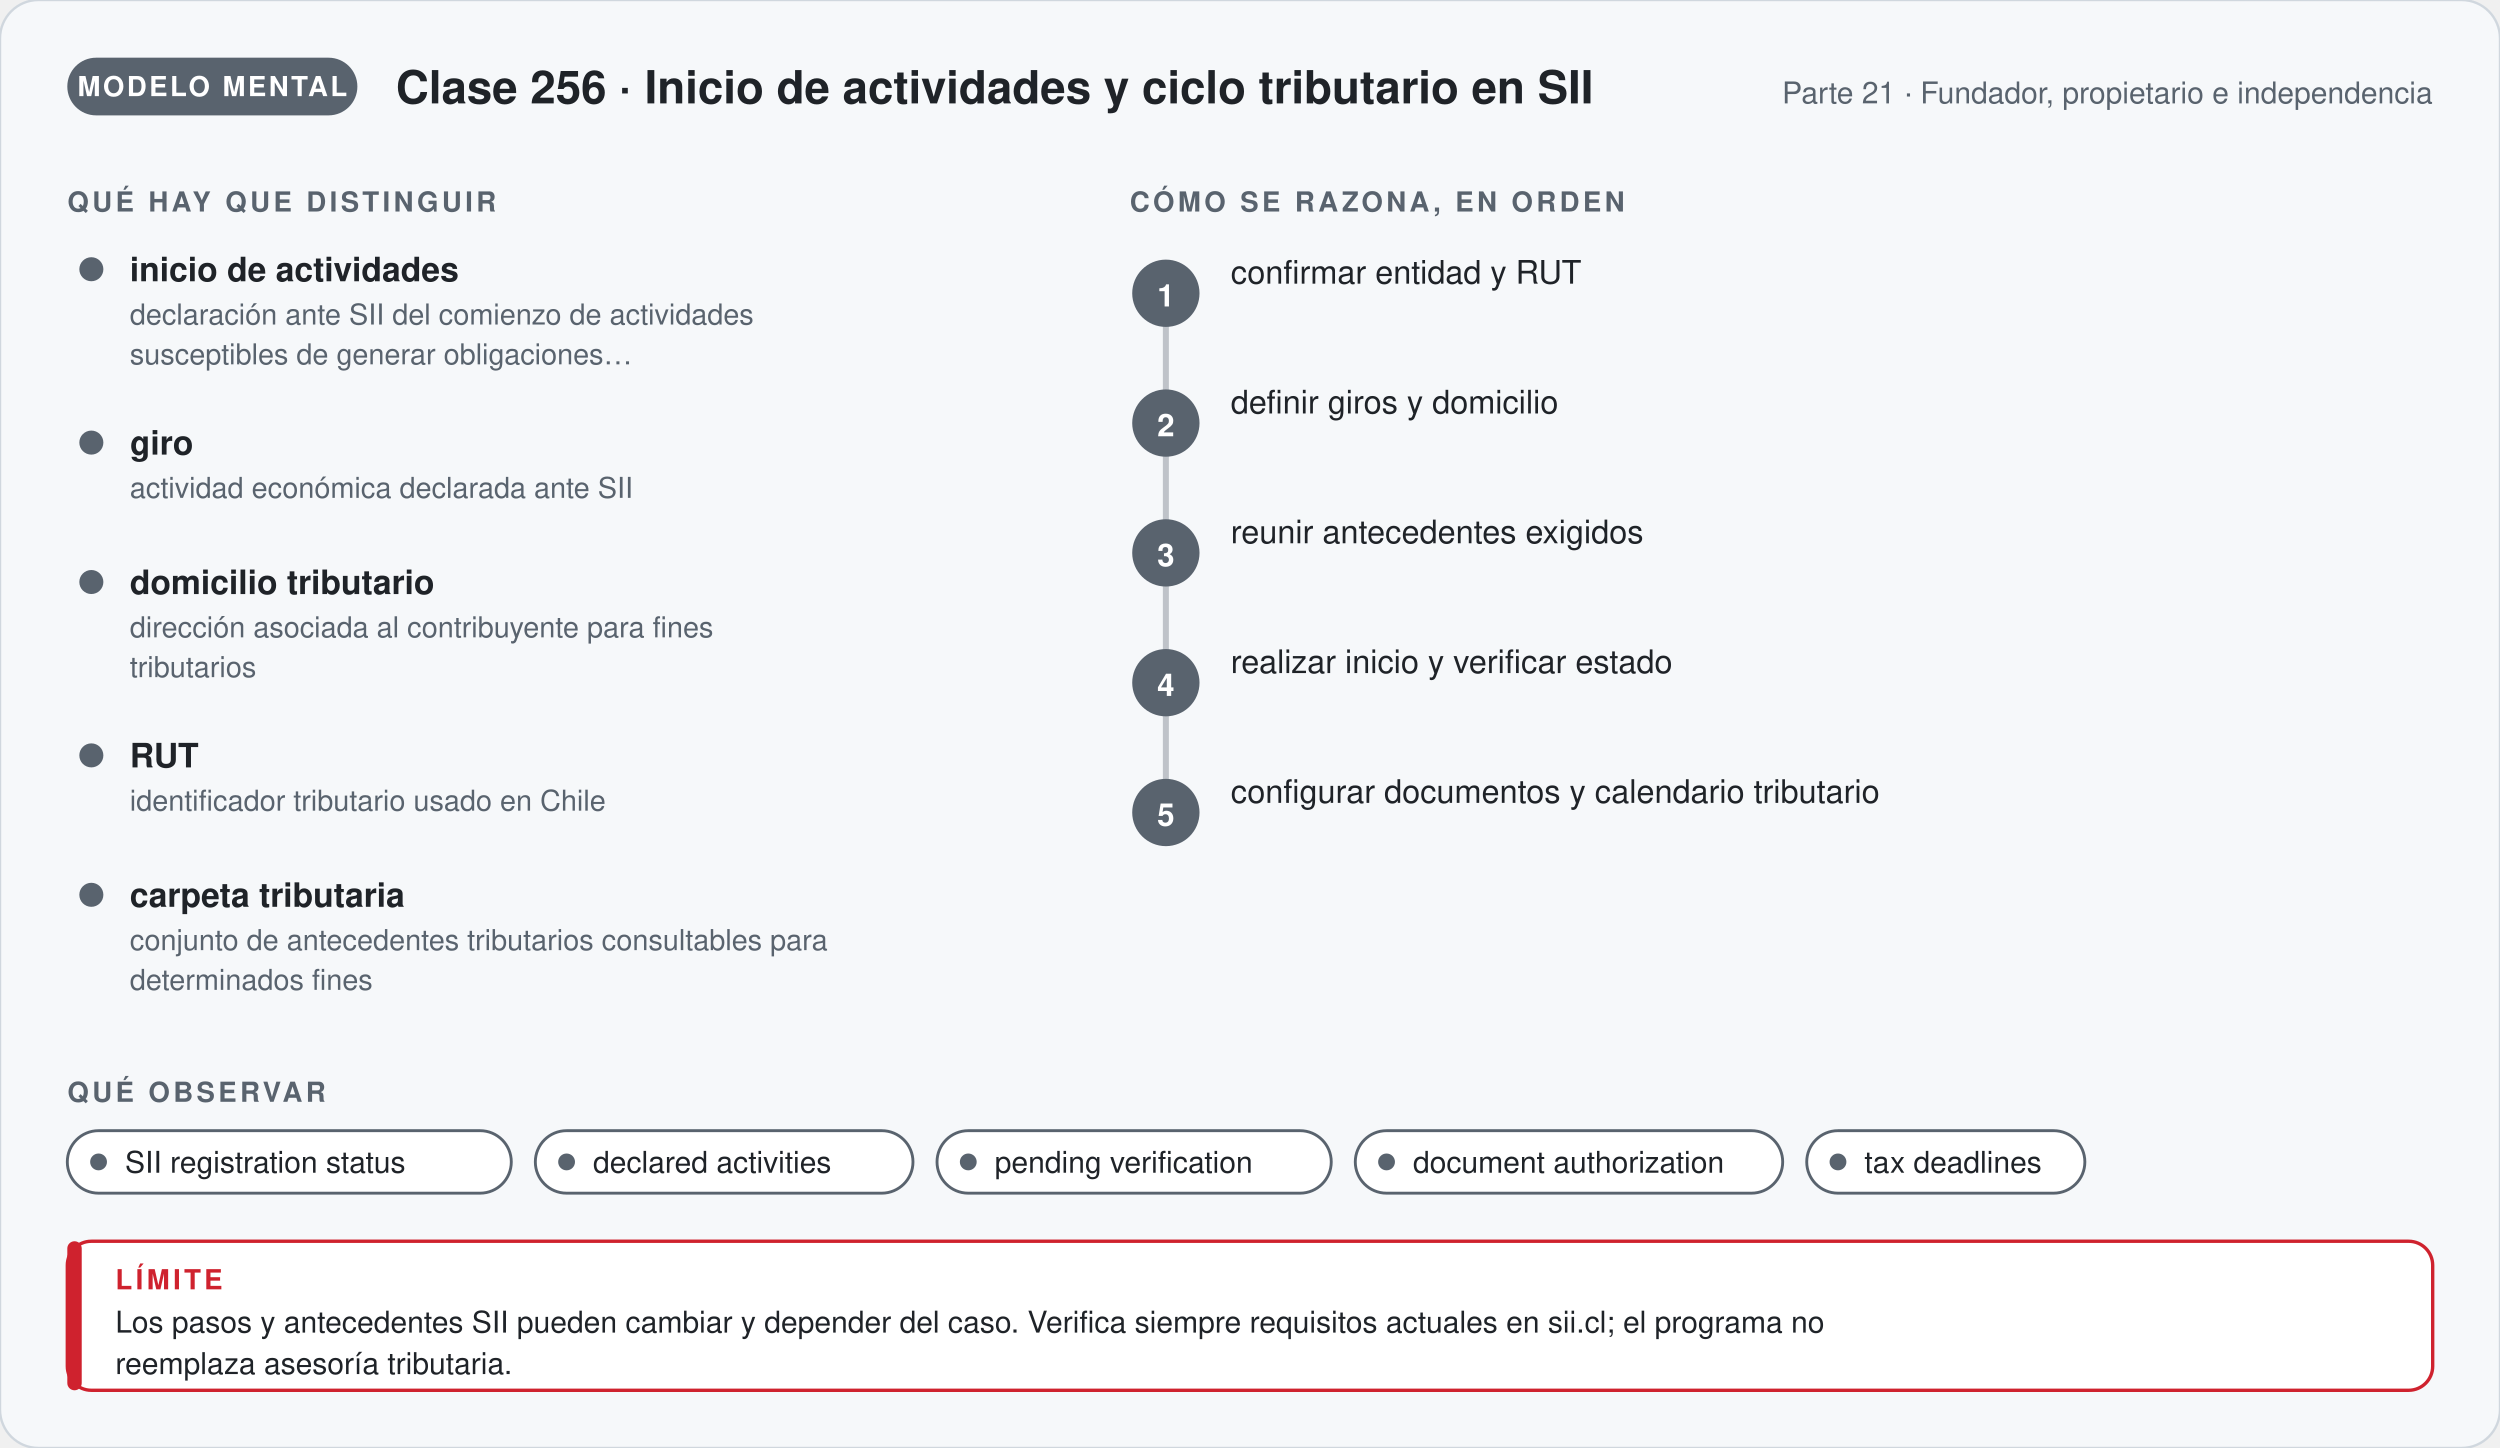
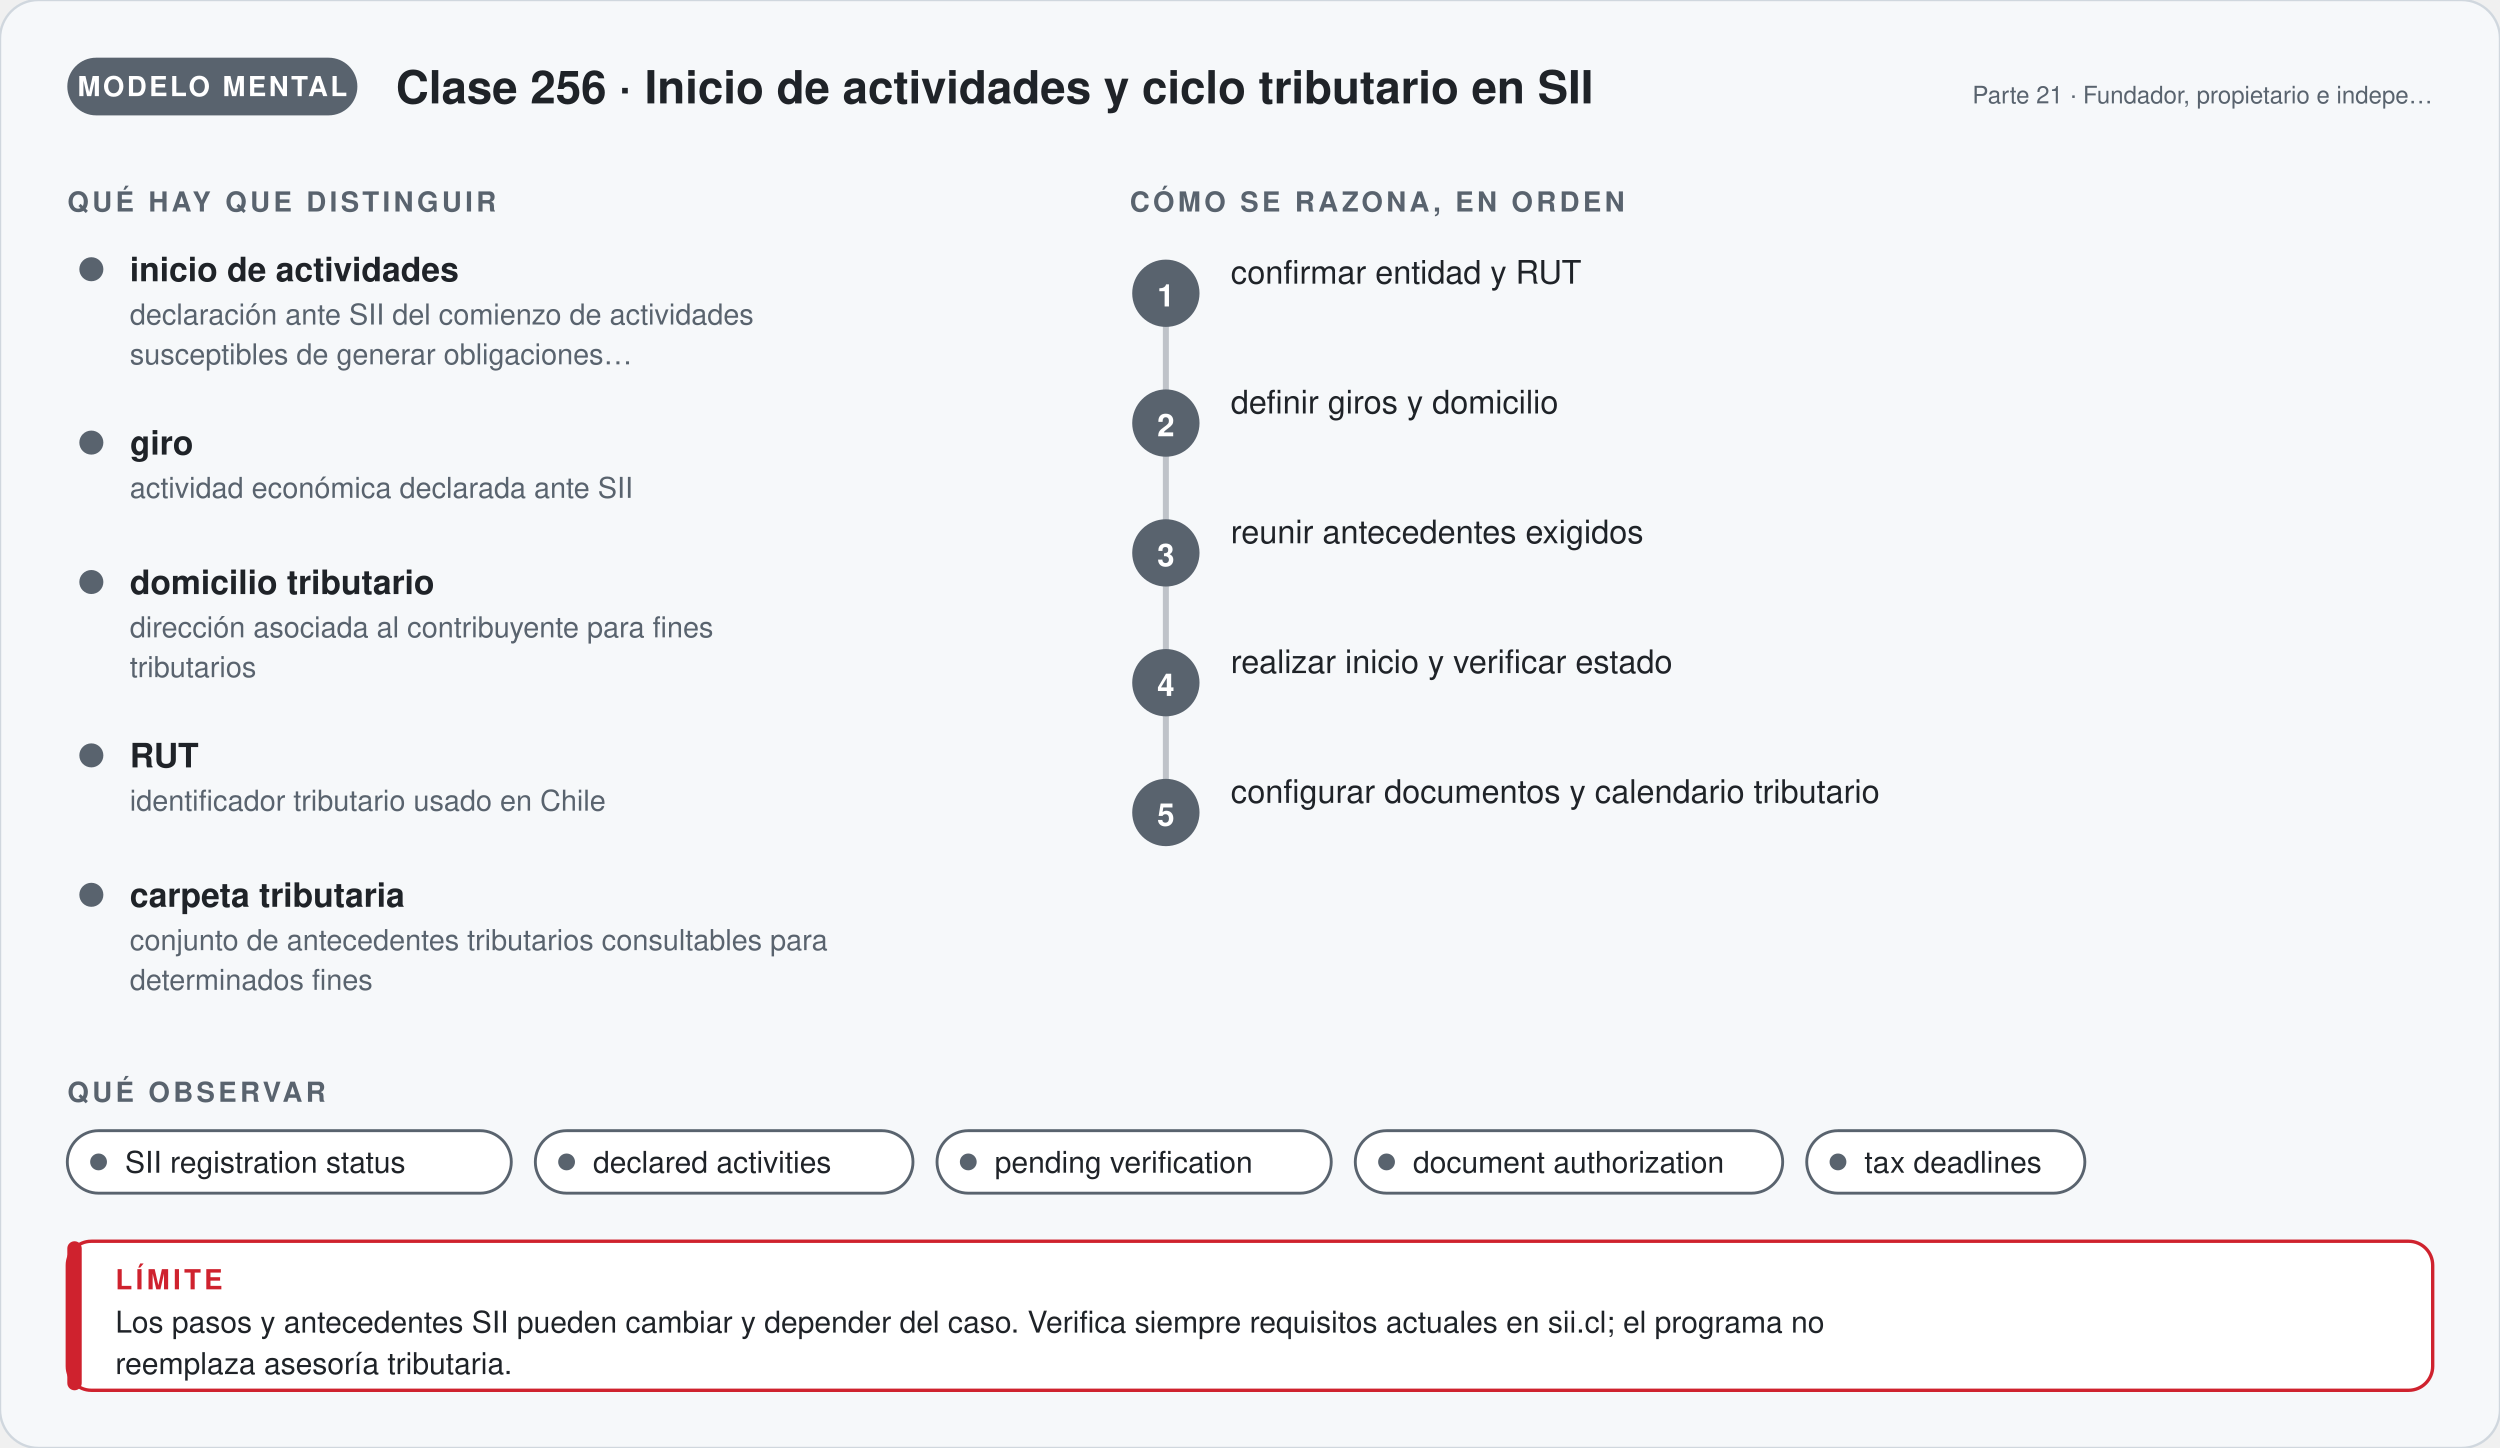
<svg xmlns="http://www.w3.org/2000/svg" viewBox="0 0 1040 602.36" width="1040" role="img" aria-labelledby="t-g256 d-g256" font-family="'Segoe UI', 'Helvetica Neue', Helvetica, Arial, sans-serif">
  <defs>
    <marker id="p-g256" viewBox="0 0 10 10" refX="8" refY="5" markerWidth="7" markerHeight="7" orient="auto">
      <path d="M1,1 L9,5 L1,9 Z" fill="#59636e" />
    </marker>
  </defs>
  <rect width="1040" height="602.36" rx="16" fill="#f6f8fa" stroke="#d0d7de" />
  <rect x="28" y="24" width="120.67" height="24" rx="12" fill="#59636e" />
  <text x="88.335" y="40" font-size="11.5" font-weight="700" fill="#ffffff" text-anchor="middle" letter-spacing="1">MODELO MENTAL</text>
  <text x="164.67" y="43" font-size="19" font-weight="700" fill="#1f2328" text-anchor="start">Clase 256 · Inicio de actividades y ciclo tributario en SII</text>
-   <text x="1012" y="43" font-size="12.5" font-weight="400" fill="#59636e" text-anchor="end">Parte 21 · Fundador, propietario e independencia</text>
+   <text x="1012" y="43" font-size="10" font-weight="400" fill="#59636e" text-anchor="end">Parte 21 · Fundador, propietario e indepe…</text>
  <text x="28" y="88" font-size="11.5" font-weight="700" fill="#59636e" text-anchor="start" letter-spacing="1.4">QUÉ HAY QUE DISTINGUIR</text>
  <circle cx="38" cy="112" r="5" fill="#59636e" />
  <text x="54" y="117" font-size="14" font-weight="700" fill="#1f2328" text-anchor="start">inicio de actividades</text>
  <text x="54" y="135" font-size="12" font-weight="400" fill="#59636e" text-anchor="start">declaración ante SII del comienzo de actividades</text>
  <text x="54" y="151.56" font-size="12" font-weight="400" fill="#59636e" text-anchor="start">susceptibles de generar obligaciones…</text>
  <circle cx="38" cy="184.12" r="5" fill="#59636e" />
  <text x="54" y="189.12" font-size="14" font-weight="700" fill="#1f2328" text-anchor="start">giro</text>
  <text x="54" y="207.12" font-size="12" font-weight="400" fill="#59636e" text-anchor="start">actividad económica declarada ante SII</text>
  <circle cx="38" cy="242.12" r="5" fill="#59636e" />
  <text x="54" y="247.12" font-size="14" font-weight="700" fill="#1f2328" text-anchor="start">domicilio tributario</text>
  <text x="54" y="265.12" font-size="12" font-weight="400" fill="#59636e" text-anchor="start">dirección asociada al contribuyente para fines</text>
  <text x="54" y="281.68" font-size="12" font-weight="400" fill="#59636e" text-anchor="start">tributarios</text>
  <circle cx="38" cy="314.24" r="5" fill="#59636e" />
  <text x="54" y="319.24" font-size="14" font-weight="700" fill="#1f2328" text-anchor="start">RUT</text>
  <text x="54" y="337.24" font-size="12" font-weight="400" fill="#59636e" text-anchor="start">identificador tributario usado en Chile</text>
  <circle cx="38" cy="372.24" r="5" fill="#59636e" />
  <text x="54" y="377.24" font-size="14" font-weight="700" fill="#1f2328" text-anchor="start">carpeta tributaria</text>
  <text x="54" y="395.24" font-size="12" font-weight="400" fill="#59636e" text-anchor="start">conjunto de antecedentes tributarios consultables para</text>
  <text x="54" y="411.8" font-size="12" font-weight="400" fill="#59636e" text-anchor="start">determinados fines</text>
  <text x="470" y="88" font-size="11.5" font-weight="700" fill="#59636e" text-anchor="start" letter-spacing="1.4">CÓMO SE RAZONA, EN ORDEN</text>
  <path d="M485,122 V338" stroke="#59636e" stroke-width="2.5" stroke-opacity="0.35" />
  <circle cx="485" cy="122" r="14" fill="#59636e" />
  <text x="485" y="127.5" font-size="13" font-weight="700" fill="#ffffff" text-anchor="middle">1</text>
  <text x="512" y="118" font-size="13.5" font-weight="500" fill="#1f2328" text-anchor="start">confirmar entidad y RUT</text>
  <circle cx="485" cy="176" r="14" fill="#59636e" />
  <text x="485" y="181.5" font-size="13" font-weight="700" fill="#ffffff" text-anchor="middle">2</text>
  <text x="512" y="172" font-size="13.5" font-weight="500" fill="#1f2328" text-anchor="start">definir giros y domicilio</text>
  <circle cx="485" cy="230" r="14" fill="#59636e" />
  <text x="485" y="235.5" font-size="13" font-weight="700" fill="#ffffff" text-anchor="middle">3</text>
  <text x="512" y="226" font-size="13.5" font-weight="500" fill="#1f2328" text-anchor="start">reunir antecedentes exigidos</text>
  <circle cx="485" cy="284" r="14" fill="#59636e" />
  <text x="485" y="289.5" font-size="13" font-weight="700" fill="#ffffff" text-anchor="middle">4</text>
  <text x="512" y="280" font-size="13.5" font-weight="500" fill="#1f2328" text-anchor="start">realizar inicio y verificar estado</text>
  <circle cx="485" cy="338" r="14" fill="#59636e" />
  <text x="485" y="343.5" font-size="13" font-weight="700" fill="#ffffff" text-anchor="middle">5</text>
  <text x="512" y="334" font-size="13.5" font-weight="500" fill="#1f2328" text-anchor="start">configurar documentos y calendario tributario</text>
  <text x="28" y="458.36" font-size="11.5" font-weight="700" fill="#59636e" text-anchor="start" letter-spacing="1.4">QUÉ OBSERVAR</text>
  <rect x="28" y="470.36" width="184.7" height="26" rx="13" fill="#ffffff" stroke="#59636e" stroke-width="1.2" />
  <circle cx="41" cy="483.36" r="3.5" fill="#59636e" />
  <text x="52" y="487.86" font-size="12.5" font-weight="400" fill="#1f2328" text-anchor="start">SII registration status</text>
  <rect x="222.7" y="470.36" width="157.1" height="26" rx="13" fill="#ffffff" stroke="#59636e" stroke-width="1.2" />
  <circle cx="235.7" cy="483.36" r="3.5" fill="#59636e" />
  <text x="246.7" y="487.86" font-size="12.5" font-weight="400" fill="#1f2328" text-anchor="start">declared activities</text>
  <rect x="389.8" y="470.36" width="164" height="26" rx="13" fill="#ffffff" stroke="#59636e" stroke-width="1.2" />
  <circle cx="402.8" cy="483.36" r="3.5" fill="#59636e" />
  <text x="413.8" y="487.86" font-size="12.5" font-weight="400" fill="#1f2328" text-anchor="start">pending verification</text>
  <rect x="563.8" y="470.36" width="177.8" height="26" rx="13" fill="#ffffff" stroke="#59636e" stroke-width="1.2" />
  <circle cx="576.8" cy="483.36" r="3.5" fill="#59636e" />
  <text x="587.8" y="487.86" font-size="12.5" font-weight="400" fill="#1f2328" text-anchor="start">document authorization</text>
  <rect x="751.6" y="470.36" width="115.7" height="26" rx="13" fill="#ffffff" stroke="#59636e" stroke-width="1.2" />
  <circle cx="764.6" cy="483.36" r="3.5" fill="#59636e" />
  <text x="775.6" y="487.86" font-size="12.5" font-weight="400" fill="#1f2328" text-anchor="start">tax deadlines</text>
  <rect x="28" y="516.36" width="984" height="62" rx="10" fill="#ffffff" stroke="#cf222e" stroke-width="1.4" />
  <rect x="28" y="516.36" width="6" height="62" rx="3" fill="#cf222e" />
  <text x="48" y="536.36" font-size="11.5" font-weight="700" fill="#cf222e" text-anchor="start" letter-spacing="1.4">LÍMITE</text>
  <text x="48" y="554.36" font-size="12.5" font-weight="400" fill="#1f2328" text-anchor="start">Los pasos y antecedentes SII pueden cambiar y depender del caso. Verifica siempre requisitos actuales en sii.cl; el programa no</text>
  <text x="48" y="571.61" font-size="12.5" font-weight="400" fill="#1f2328" text-anchor="start">reemplaza asesoría tributaria.</text>
</svg>
